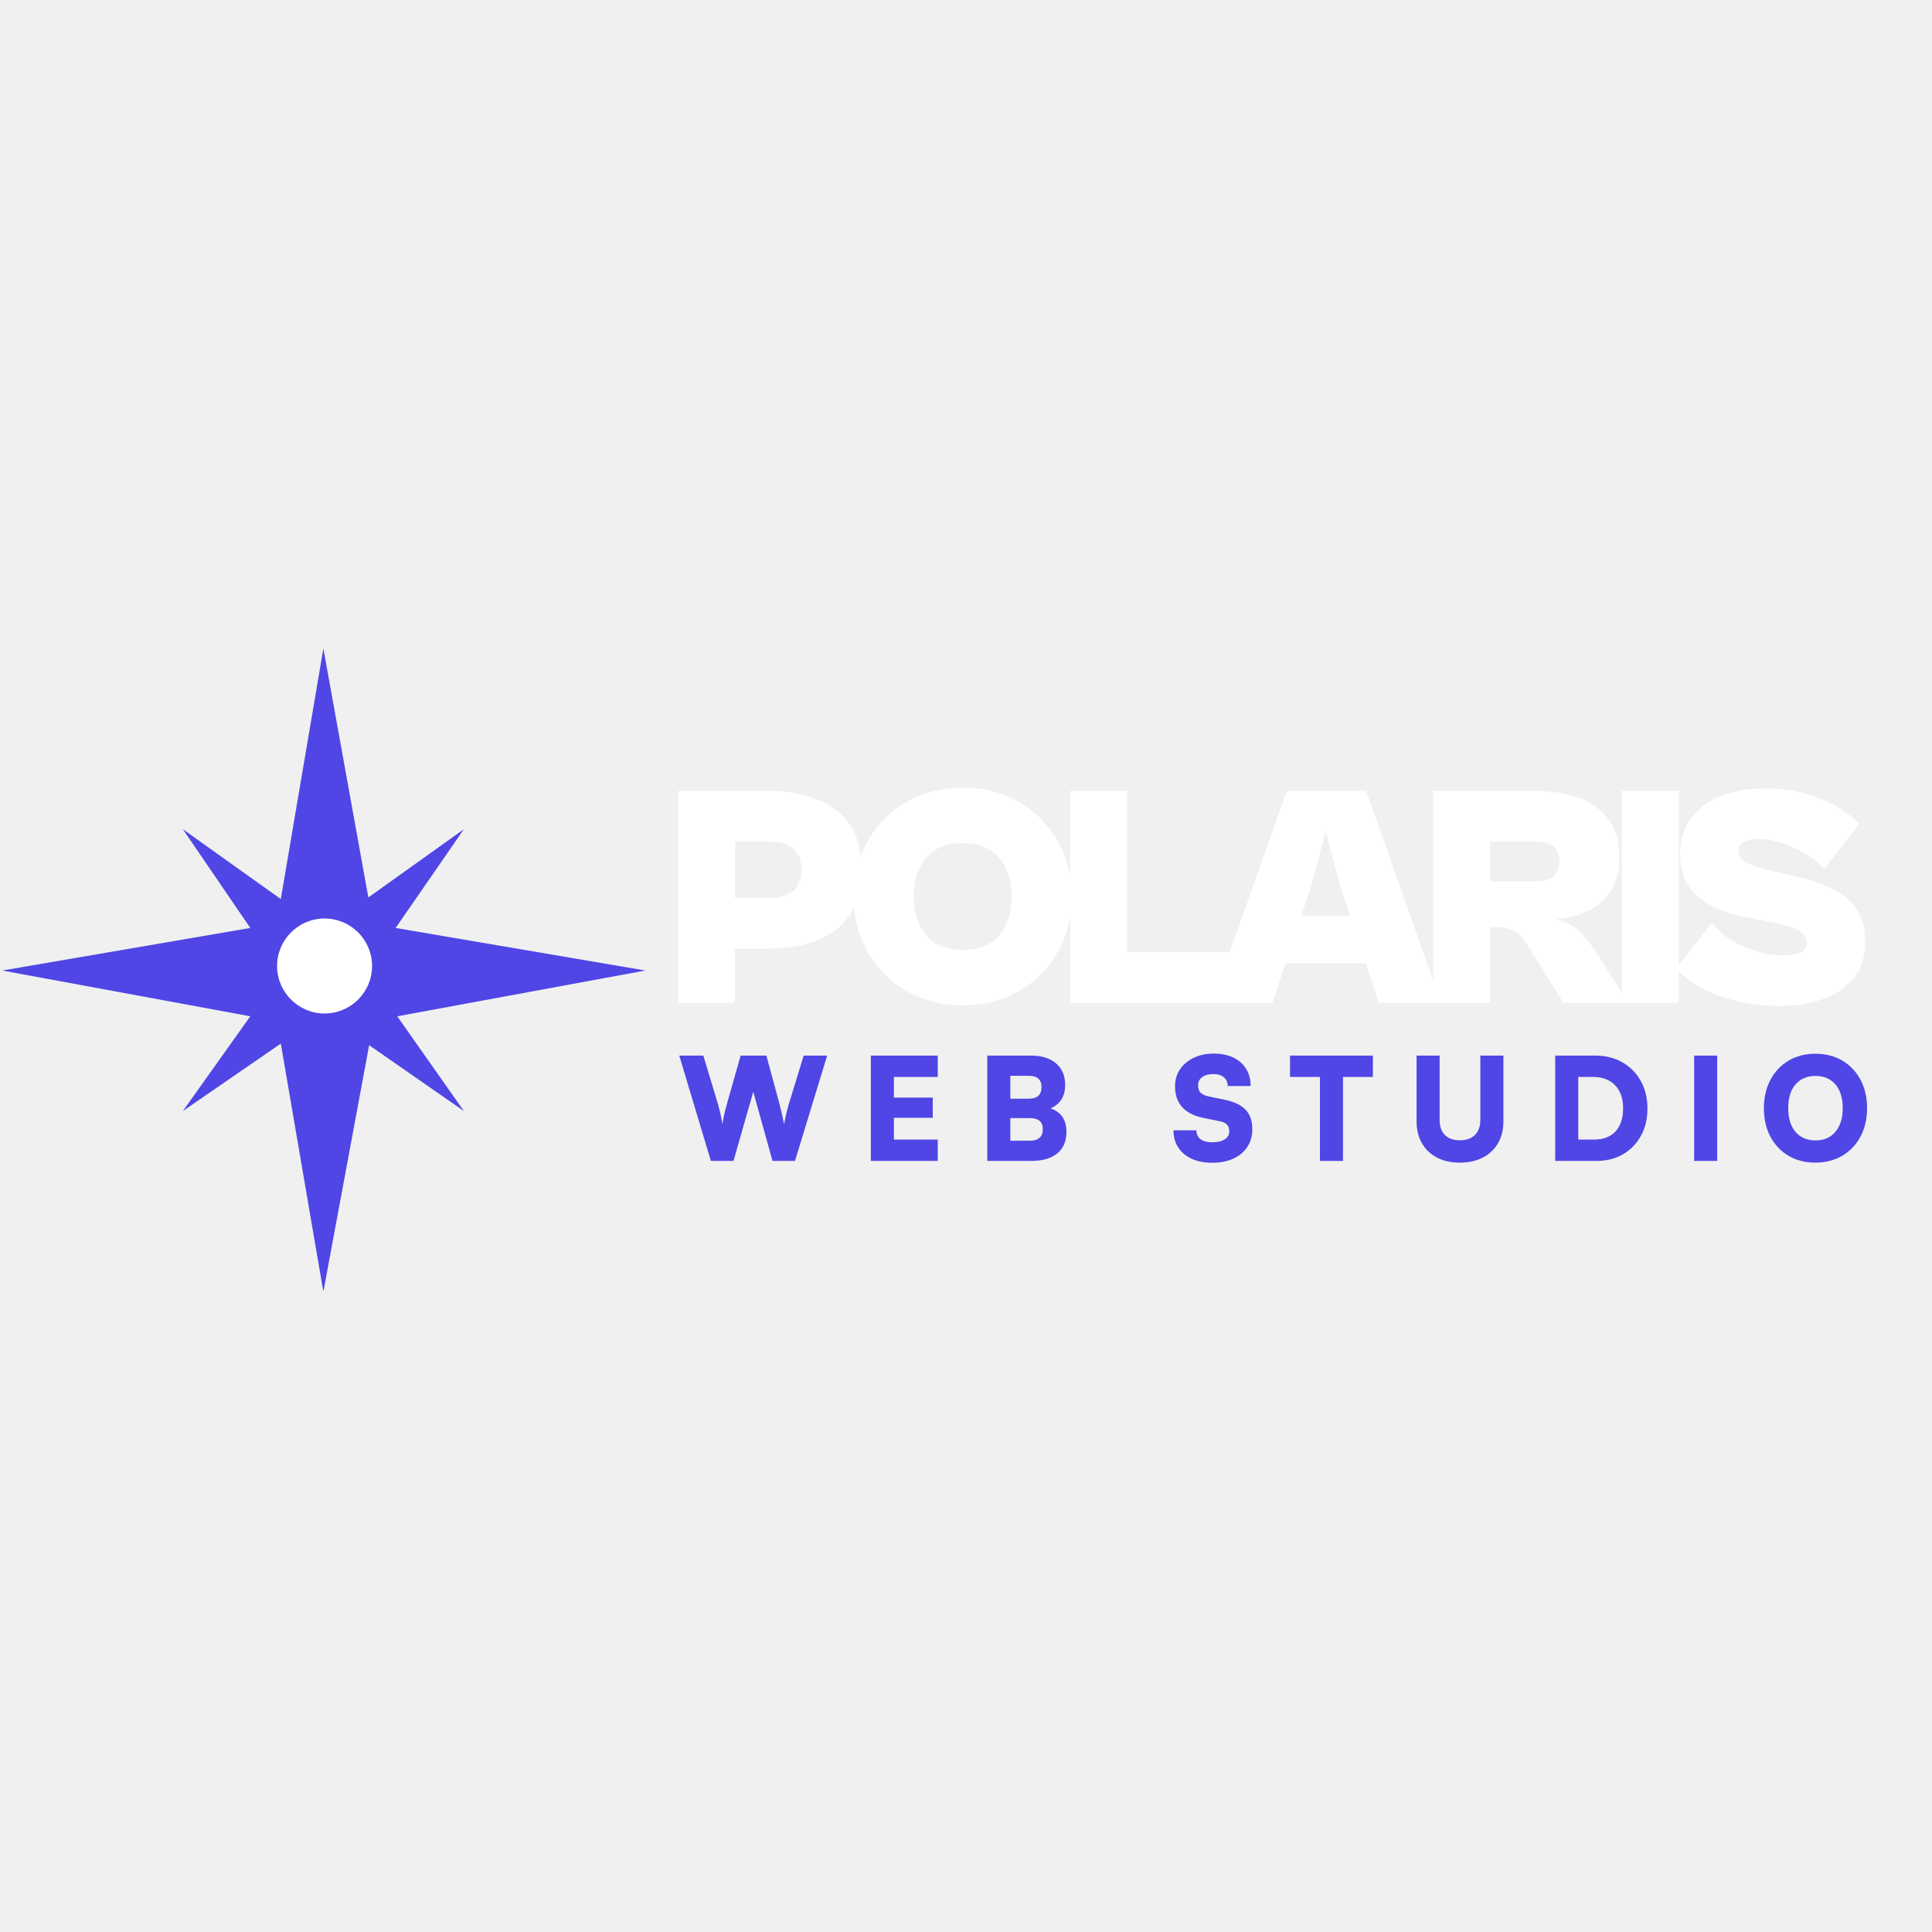
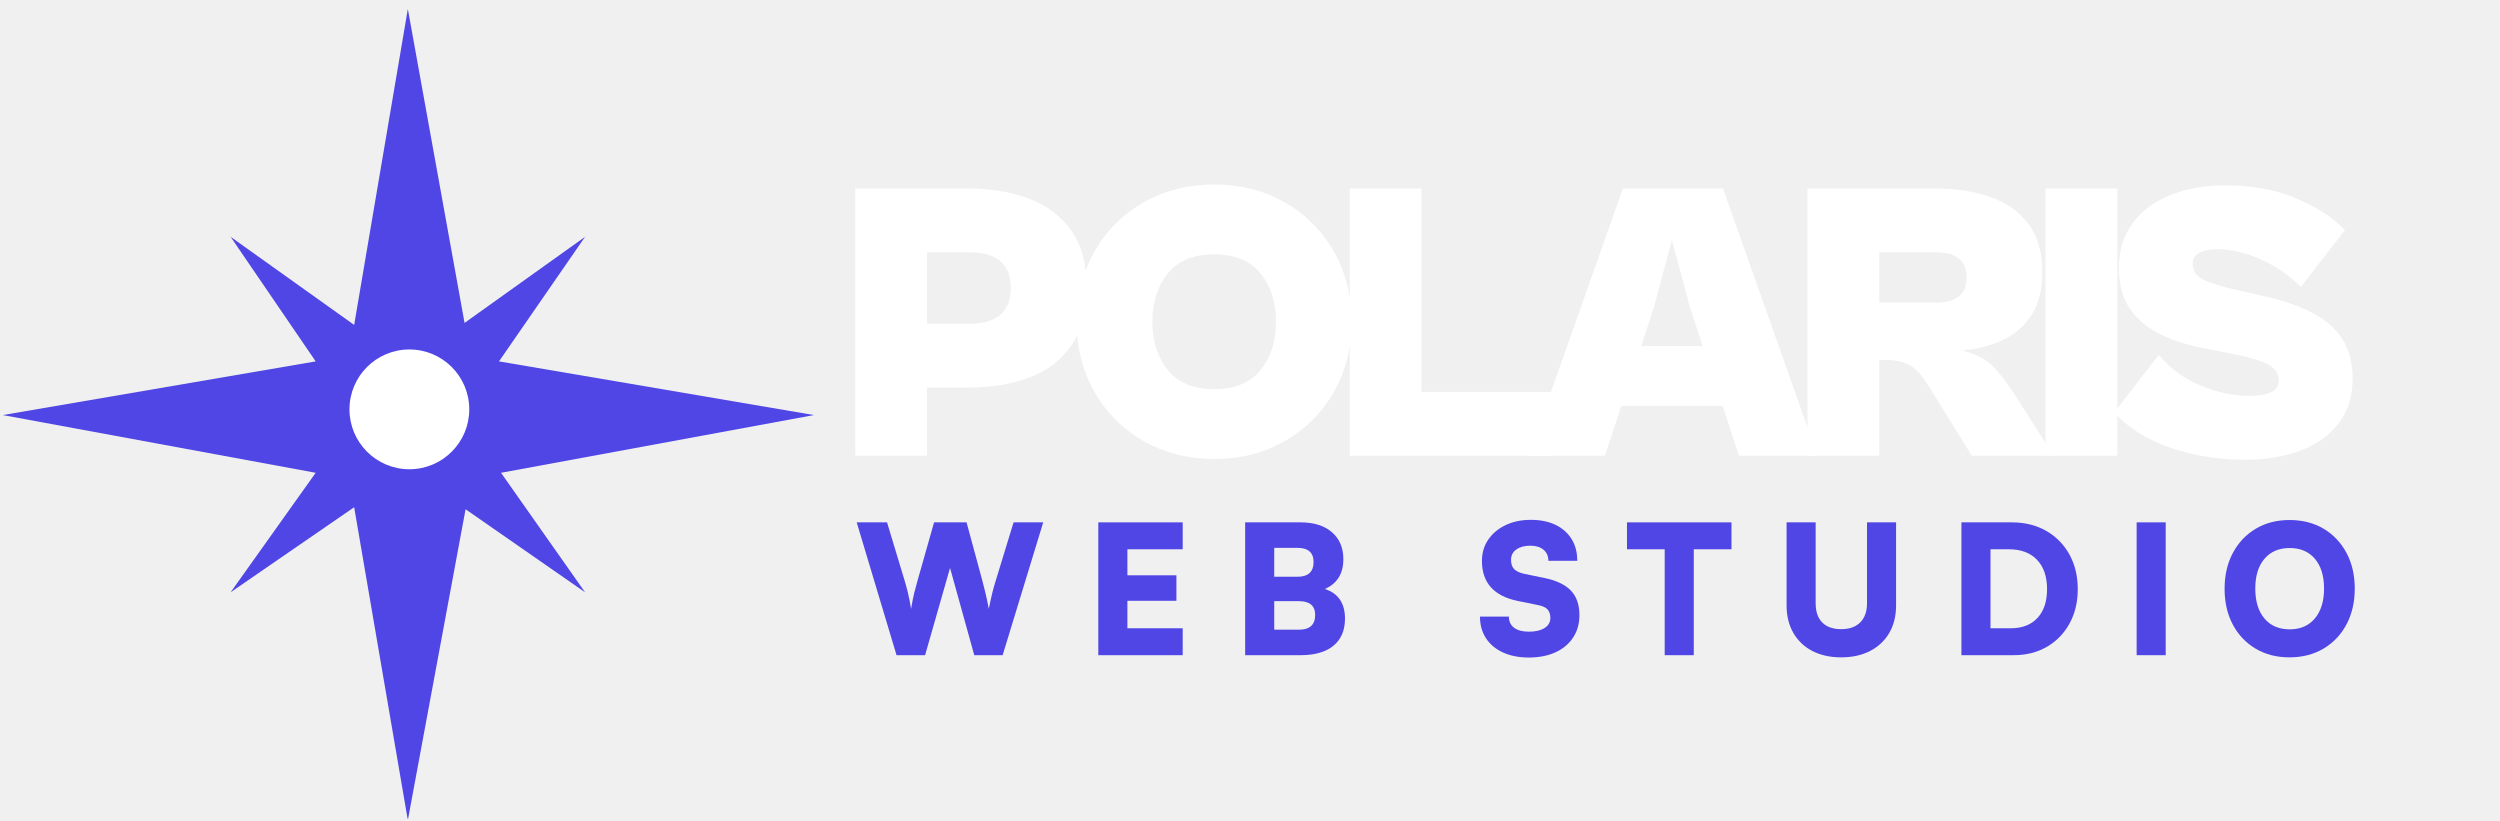
- <svg xmlns="http://www.w3.org/2000/svg" width="2000" zoomAndPan="magnify" viewBox="0 0 1500 1500" height="2000" preserveAspectRatio="xMidYMid meet" version="1.0">
+ <svg xmlns="http://www.w3.org/2000/svg" width="2051" zoomAndPan="magnify" viewBox="0 0 1538.25 504.75" height="673" preserveAspectRatio="xMidYMid meet" version="1.0">
  <defs>
    <g />
-     <clipPath id="f3f8b12cc2">
-       <path d="M 1 503 L 502 503 L 502 1001.996 L 1 1001.996 Z M 1 503 " clip-rule="nonzero" />
+     <clipPath id="1282100318">
+       <path d="M 1 5 L 501 5 L 501 503.75 L 1 503.75 Z M 1 5 " clip-rule="nonzero" />
    </clipPath>
-     <clipPath id="38f4061025">
-       <path d="M 215.129 713.129 L 288.875 713.129 L 288.875 786.871 L 215.129 786.871 Z M 215.129 713.129 " clip-rule="nonzero" />
+     <clipPath id="0fece799ef">
+       <path d="M 215.027 215.023 L 288.738 215.023 L 288.738 288.73 L 215.027 288.73 Z M 215.027 215.023 " clip-rule="nonzero" />
    </clipPath>
-     <clipPath id="8643c04fe9">
-       <path d="M 252.004 713.129 C 231.637 713.129 215.129 729.637 215.129 750 C 215.129 770.363 231.637 786.871 252.004 786.871 C 272.367 786.871 288.875 770.363 288.875 750 C 288.875 729.637 272.367 713.129 252.004 713.129 Z M 252.004 713.129 " clip-rule="nonzero" />
+     <clipPath id="2b1f19f90f">
+       <path d="M 251.883 215.023 C 231.527 215.023 215.027 231.523 215.027 251.879 C 215.027 272.23 231.527 288.73 251.883 288.73 C 272.238 288.73 288.738 272.23 288.738 251.879 C 288.738 231.523 272.238 215.023 251.883 215.023 Z M 251.883 215.023 " clip-rule="nonzero" />
    </clipPath>
-     <clipPath id="77bb1dbae2">
-       <path d="M 0.129 0.129 L 73.875 0.129 L 73.875 73.871 L 0.129 73.871 Z M 0.129 0.129 " clip-rule="nonzero" />
+     <clipPath id="ed4a84852f">
+       <path d="M 0.027 0.023 L 73.738 0.023 L 73.738 73.73 L 0.027 73.73 Z M 0.027 0.023 " clip-rule="nonzero" />
    </clipPath>
-     <clipPath id="1c764addbc">
-       <path d="M 37.004 0.129 C 16.637 0.129 0.129 16.637 0.129 37 C 0.129 57.363 16.637 73.871 37.004 73.871 C 57.367 73.871 73.875 57.363 73.875 37 C 73.875 16.637 57.367 0.129 37.004 0.129 Z M 37.004 0.129 " clip-rule="nonzero" />
+     <clipPath id="cbc9ae080f">
+       <path d="M 36.883 0.023 C 16.527 0.023 0.027 16.523 0.027 36.879 C 0.027 57.23 16.527 73.73 36.883 73.73 C 57.238 73.73 73.738 57.23 73.738 36.879 C 73.738 16.523 57.238 0.023 36.883 0.023 Z M 36.883 0.023 " clip-rule="nonzero" />
    </clipPath>
-     <clipPath id="163a82ca6d">
+     <clipPath id="51b2e7b073">
      <rect x="0" width="74" y="0" height="74" />
    </clipPath>
-     <clipPath id="94cc405114">
-       <rect x="0" width="941" y="0" height="278" />
+     <clipPath id="0ef1181755">
+       <rect x="0" width="940" y="0" height="278" />
    </clipPath>
-     <clipPath id="3abdbe243a">
-       <rect x="0" width="969" y="0" height="140" />
+     <clipPath id="81a820f8cf">
+       <rect x="0" width="968" y="0" height="139" />
    </clipPath>
  </defs>
-   <g clip-path="url(#f3f8b12cc2)">
-     <path fill="#4f46e5" d="M 308.422 789.051 L 501.066 753.512 L 307.176 720.469 L 360.168 643.785 L 285.977 696.777 L 251.062 503.508 L 218.02 698.027 L 141.961 643.785 L 194.328 720.469 L 1.684 753.512 L 194.328 789.051 L 141.961 862.617 L 218.02 810.246 L 251.062 1002.895 L 286.602 811.492 L 360.168 862.617 Z M 308.422 789.051 " fill-opacity="1" fill-rule="nonzero" />
+   <g clip-path="url(#1282100318)">
+     <path fill="#4f46e5" d="M 308.273 290.906 L 500.824 255.387 L 307.027 222.363 L 359.996 145.715 L 285.84 198.684 L 250.945 5.508 L 217.918 199.93 L 141.895 145.715 L 194.238 222.363 L 1.688 255.387 L 194.238 290.906 L 141.895 364.438 L 217.918 312.094 L 250.945 504.645 L 286.465 313.34 L 359.996 364.438 Z M 308.273 290.906 " fill-opacity="1" fill-rule="nonzero" />
  </g>
-   <g clip-path="url(#38f4061025)">
-     <g clip-path="url(#8643c04fe9)">
-       <g transform="matrix(1, 0, 0, 1, 215, 713)">
-         <g clip-path="url(#163a82ca6d)">
-           <g clip-path="url(#77bb1dbae2)">
-             <g clip-path="url(#1c764addbc)">
-               <path fill="#ffffff" d="M 0.129 0.129 L 73.875 0.129 L 73.875 73.871 L 0.129 73.871 Z M 0.129 0.129 " fill-opacity="1" fill-rule="nonzero" />
+   <g clip-path="url(#0fece799ef)">
+     <g clip-path="url(#2b1f19f90f)">
+       <g transform="matrix(1, 0, 0, 1, 215, 215)">
+         <g clip-path="url(#51b2e7b073)">
+           <g clip-path="url(#ed4a84852f)">
+             <g clip-path="url(#cbc9ae080f)">
+               <path fill="#ffffff" d="M 0.027 0.023 L 73.738 0.023 L 73.738 73.73 L 0.027 73.73 Z M 0.027 0.023 " fill-opacity="1" fill-rule="nonzero" />
            </g>
          </g>
        </g>
      </g>
    </g>
  </g>
-   <g transform="matrix(1, 0, 0, 1, 516, 575)">
-     <g clip-path="url(#94cc405114)">
+   <g transform="matrix(1, 0, 0, 1, 516, 77)">
+     <g clip-path="url(#0ef1181755)">
      <g fill="#ffffff" fill-opacity="1">
-         <g transform="translate(0.69204, 203.5485)">
+         <g transform="translate(0.442191, 203.4115)">
          <g>
-             <path d="M 54.016 0 L 9.828 0 L 9.828 -164.5 L 79.297 -164.5 C 93.211 -164.5 105.648 -162.453 116.609 -158.359 C 127.578 -154.266 136.254 -147.754 142.641 -138.828 C 149.023 -129.91 152.219 -118.086 152.219 -103.359 C 152.219 -88.629 149.066 -76.766 142.766 -67.766 C 136.461 -58.766 127.828 -52.219 116.859 -48.125 C 105.898 -44.031 93.379 -41.984 79.297 -41.984 L 54.016 -41.984 Z M 79.797 -125.219 L 54.016 -125.219 L 54.016 -81.266 L 79.797 -81.266 C 96.984 -81.266 105.578 -88.629 105.578 -103.359 C 105.578 -117.93 96.984 -125.219 79.797 -125.219 Z M 79.797 -125.219 " />
+             <path d="M 53.984 0 L 9.812 0 L 9.812 -164.406 L 79.266 -164.406 C 93.172 -164.406 105.602 -162.359 116.562 -158.266 C 127.52 -154.18 136.188 -147.68 142.562 -138.766 C 148.945 -129.848 152.141 -118.031 152.141 -103.312 C 152.141 -88.582 148.988 -76.719 142.688 -67.719 C 136.395 -58.727 127.766 -52.188 116.797 -48.094 C 105.836 -44.008 93.328 -41.969 79.266 -41.969 L 53.984 -41.969 Z M 79.75 -125.156 L 53.984 -125.156 L 53.984 -81.219 L 79.75 -81.219 C 96.926 -81.219 105.516 -88.582 105.516 -103.312 C 105.516 -117.875 96.926 -125.156 79.75 -125.156 Z M 79.75 -125.156 " />
          </g>
        </g>
      </g>
      <g fill="#ffffff" fill-opacity="1">
-         <g transform="translate(140.6092, 203.5485)">
+         <g transform="translate(140.2901, 203.4115)">
          <g>
-             <path d="M 90.844 1.969 C 78.406 1.969 66.988 -0.195 56.594 -4.531 C 46.195 -8.875 37.234 -14.891 29.703 -22.578 C 22.172 -30.273 16.359 -39.238 12.266 -49.469 C 8.18 -59.695 6.141 -70.707 6.141 -82.5 C 6.141 -94.281 8.18 -105.285 12.266 -115.516 C 16.359 -125.742 22.172 -134.703 29.703 -142.391 C 37.234 -150.086 46.195 -156.102 56.594 -160.438 C 66.988 -164.781 78.406 -166.953 90.844 -166.953 C 103.445 -166.953 114.906 -164.781 125.219 -160.438 C 135.531 -156.102 144.445 -150.086 151.969 -142.391 C 159.5 -134.703 165.312 -125.742 169.406 -115.516 C 173.5 -105.285 175.547 -94.281 175.547 -82.5 C 175.547 -70.707 173.5 -59.695 169.406 -49.469 C 165.312 -39.238 159.5 -30.273 151.969 -22.578 C 144.445 -14.891 135.531 -8.875 125.219 -4.531 C 114.906 -0.195 103.445 1.969 90.844 1.969 Z M 90.844 -41 C 103.602 -41 113.133 -44.926 119.438 -52.781 C 125.738 -60.645 128.891 -70.551 128.891 -82.5 C 128.891 -94.445 125.738 -104.348 119.438 -112.203 C 113.133 -120.055 103.602 -123.984 90.844 -123.984 C 78.07 -123.984 68.535 -120.055 62.234 -112.203 C 55.93 -104.348 52.781 -94.445 52.781 -82.5 C 52.781 -70.551 55.93 -60.645 62.234 -52.781 C 68.535 -44.926 78.07 -41 90.844 -41 Z M 90.844 -41 " />
+             <path d="M 90.797 1.969 C 78.359 1.969 66.945 -0.195 56.562 -4.531 C 46.176 -8.875 37.219 -14.891 29.688 -22.578 C 22.164 -30.266 16.359 -39.219 12.266 -49.438 C 8.18 -59.664 6.141 -70.672 6.141 -82.453 C 6.141 -94.234 8.18 -105.234 12.266 -115.453 C 16.359 -125.68 22.164 -134.641 29.688 -142.328 C 37.219 -150.016 46.176 -156.023 56.562 -160.359 C 66.945 -164.691 78.359 -166.859 90.797 -166.859 C 103.391 -166.859 114.836 -164.691 125.141 -160.359 C 135.453 -156.023 144.367 -150.016 151.891 -142.328 C 159.422 -134.641 165.227 -125.68 169.312 -115.453 C 173.406 -105.234 175.453 -94.234 175.453 -82.453 C 175.453 -70.672 173.406 -59.664 169.312 -49.438 C 165.227 -39.219 159.422 -30.266 151.891 -22.578 C 144.367 -14.891 135.453 -8.875 125.141 -4.531 C 114.836 -0.195 103.391 1.969 90.797 1.969 Z M 90.797 -40.984 C 103.555 -40.984 113.082 -44.906 119.375 -52.75 C 125.676 -60.602 128.828 -70.504 128.828 -82.453 C 128.828 -94.391 125.676 -104.285 119.375 -112.141 C 113.082 -119.992 103.555 -123.922 90.797 -123.922 C 78.035 -123.922 68.504 -119.992 62.203 -112.141 C 55.91 -104.285 52.766 -94.391 52.766 -82.453 C 52.766 -70.504 55.91 -60.602 62.203 -52.75 C 68.504 -44.906 78.035 -40.984 90.797 -40.984 Z M 90.797 -40.984 " />
          </g>
        </g>
      </g>
      <g fill="#ffffff" fill-opacity="1">
-         <g transform="translate(305.0744, 203.5485)">
+         <g transform="translate(304.6739, 203.4115)">
          <g>
-             <path d="M 133.312 0 L 9.828 0 L 9.828 -164.5 L 54.016 -164.5 L 54.016 -39.281 L 133.312 -39.281 Z M 133.312 0 " />
+             <path d="M 133.25 0 L 9.812 0 L 9.812 -164.406 L 53.984 -164.406 L 53.984 -39.266 L 133.25 -39.266 Z M 133.25 0 " />
          </g>
        </g>
      </g>
      <g fill="#ffffff" fill-opacity="1">
-         <g transform="translate(423.6347, 203.5485)">
+         <g transform="translate(423.1755, 203.4115)">
          <g>
-             <path d="M 48.359 0 L 1.234 0 L 59.422 -164.5 L 121.047 -164.5 L 179.219 0 L 130.859 0 L 120.797 -30.688 L 58.438 -30.688 Z M 78.562 -91.578 L 70.703 -67.516 L 108.516 -67.516 L 100.656 -91.578 L 89.609 -132.828 Z M 78.562 -91.578 " />
+             <path d="M 48.344 0 L 1.234 0 L 59.391 -164.406 L 120.984 -164.406 L 179.141 0 L 130.797 0 L 120.734 -30.672 L 58.406 -30.672 Z M 78.531 -91.531 L 70.672 -67.484 L 108.469 -67.484 L 100.609 -91.531 L 89.562 -132.75 Z M 78.531 -91.531 " />
          </g>
        </g>
      </g>
      <g fill="#ffffff" fill-opacity="1">
-         <g transform="translate(586.8725, 203.5485)">
+         <g transform="translate(586.3325, 203.4115)">
          <g>
-             <path d="M 54.016 0 L 9.828 0 L 9.828 -164.5 L 88.625 -164.5 C 101.395 -164.5 112.727 -162.738 122.625 -159.219 C 132.531 -155.695 140.305 -150.129 145.953 -142.516 C 151.598 -134.91 154.422 -125.051 154.422 -112.938 C 154.422 -102.457 152.254 -93.781 147.922 -86.906 C 143.586 -80.031 137.695 -74.832 130.25 -71.312 C 122.801 -67.801 114.41 -65.633 105.078 -64.812 C 113.586 -62.688 120.133 -59.164 124.719 -54.25 C 129.301 -49.344 133.641 -43.617 137.734 -37.078 L 161.297 0 L 110.969 0 L 83.719 -43.953 C 80.445 -49.348 76.926 -53.191 73.156 -55.484 C 69.395 -57.773 64.16 -58.922 57.453 -58.922 L 54.016 -58.922 Z M 89.125 -125.219 L 54.016 -125.219 L 54.016 -94.281 L 89.125 -94.281 C 101.562 -94.281 107.781 -99.438 107.781 -109.75 C 107.781 -120.062 101.562 -125.219 89.125 -125.219 Z M 89.125 -125.219 " />
+             <path d="M 53.984 0 L 9.812 0 L 9.812 -164.406 L 88.594 -164.406 C 101.344 -164.406 112.664 -162.645 122.562 -159.125 C 132.469 -155.613 140.238 -150.051 145.875 -142.438 C 151.52 -134.832 154.344 -124.977 154.344 -112.875 C 154.344 -102.406 152.176 -93.734 147.844 -86.859 C 143.508 -79.992 137.617 -74.801 130.172 -71.281 C 122.734 -67.77 114.352 -65.602 105.031 -64.781 C 113.531 -62.656 120.07 -59.141 124.656 -54.234 C 129.238 -49.328 133.578 -43.598 137.672 -37.047 L 161.219 0 L 110.922 0 L 83.672 -43.922 C 80.398 -49.316 76.883 -53.16 73.125 -55.453 C 69.363 -57.742 64.129 -58.891 57.422 -58.891 L 53.984 -58.891 Z M 89.078 -125.156 L 53.984 -125.156 L 53.984 -94.234 L 89.078 -94.234 C 101.504 -94.234 107.719 -99.383 107.719 -109.688 C 107.719 -120 101.504 -125.156 89.078 -125.156 Z M 89.078 -125.156 " />
          </g>
        </g>
      </g>
      <g fill="#ffffff" fill-opacity="1">
-         <g transform="translate(733.4176, 203.5485)">
+         <g transform="translate(732.805, 203.4115)">
          <g>
-             <path d="M 54.016 0 L 9.828 0 L 9.828 -164.5 L 54.016 -164.5 Z M 54.016 0 " />
+             <path d="M 53.984 0 L 9.812 0 L 9.812 -164.406 L 53.984 -164.406 Z M 53.984 0 " />
          </g>
        </g>
      </g>
      <g fill="#ffffff" fill-opacity="1">
-         <g transform="translate(780.0521, 203.5485)">
+         <g transform="translate(779.4165, 203.4115)">
          <g>
-             <path d="M 85.938 2.453 C 70.051 2.453 54.988 0.082 40.75 -4.656 C 26.508 -9.406 14.727 -16.691 5.406 -26.516 L 32.906 -62.109 C 39.77 -53.766 48.359 -47.461 58.672 -43.203 C 68.984 -38.953 78.891 -36.828 88.391 -36.828 C 94.117 -36.828 98.617 -37.562 101.891 -39.031 C 105.16 -40.508 106.797 -42.969 106.797 -46.406 C 106.797 -50.656 104.504 -53.969 99.922 -56.344 C 95.336 -58.719 87.562 -60.969 76.594 -63.094 L 60.156 -66.297 C 50.82 -68.086 42.227 -70.82 34.375 -74.5 C 26.52 -78.188 20.219 -83.344 15.469 -89.969 C 10.719 -96.602 8.344 -105.078 8.344 -115.391 C 8.344 -126.523 11.25 -135.895 17.062 -143.5 C 22.875 -151.113 30.727 -156.844 40.625 -160.688 C 50.531 -164.531 61.539 -166.453 73.656 -166.453 C 89.695 -166.453 103.977 -163.914 116.5 -158.844 C 129.02 -153.77 139.375 -147.145 147.562 -138.969 L 120.297 -103.859 C 113.754 -110.734 105.691 -116.336 96.109 -120.672 C 86.535 -125.004 77.332 -127.172 68.5 -127.172 C 64.238 -127.172 60.719 -126.43 57.938 -124.953 C 55.156 -123.484 53.766 -121.281 53.766 -118.344 C 53.766 -113.758 56.055 -110.398 60.641 -108.266 C 65.223 -106.141 71.523 -104.176 79.547 -102.375 L 98.938 -97.953 C 116.945 -93.867 130.328 -87.859 139.078 -79.922 C 147.836 -71.984 152.219 -61.219 152.219 -47.625 C 152.219 -36.5 149.312 -27.211 143.5 -19.766 C 137.688 -12.316 129.785 -6.75 119.797 -3.062 C 109.816 0.613 98.531 2.453 85.938 2.453 Z M 85.938 2.453 " />
+             <path d="M 85.891 2.453 C 70.016 2.453 54.961 0.082 40.734 -4.656 C 26.504 -9.406 14.727 -16.688 5.406 -26.5 L 32.875 -62.078 C 39.75 -53.734 48.336 -47.438 58.641 -43.188 C 68.953 -38.938 78.852 -36.812 88.344 -36.812 C 94.062 -36.812 98.555 -37.547 101.828 -39.016 C 105.109 -40.484 106.75 -42.938 106.75 -46.375 C 106.75 -50.633 104.457 -53.945 99.875 -56.312 C 95.289 -58.688 87.52 -60.938 76.562 -63.062 L 60.125 -66.25 C 50.801 -68.051 42.211 -70.789 34.359 -74.469 C 26.504 -78.156 20.203 -83.312 15.453 -89.938 C 10.711 -96.562 8.344 -105.023 8.344 -115.328 C 8.344 -126.453 11.242 -135.816 17.047 -143.422 C 22.859 -151.035 30.711 -156.766 40.609 -160.609 C 50.504 -164.453 61.508 -166.375 73.625 -166.375 C 89.656 -166.375 103.926 -163.836 116.438 -158.766 C 128.945 -153.691 139.297 -147.066 147.484 -138.891 L 120.234 -103.797 C 113.691 -110.672 105.633 -116.273 96.062 -120.609 C 86.5 -124.941 77.301 -127.109 68.469 -127.109 C 64.207 -127.109 60.688 -126.375 57.906 -124.906 C 55.125 -123.438 53.734 -121.227 53.734 -118.281 C 53.734 -113.695 56.023 -110.344 60.609 -108.219 C 65.191 -106.094 71.488 -104.129 79.5 -102.328 L 98.891 -97.906 C 116.891 -93.82 130.266 -87.812 139.016 -79.875 C 147.766 -71.938 152.141 -61.18 152.141 -47.609 C 152.141 -36.484 149.234 -27.195 143.422 -19.75 C 137.617 -12.312 129.727 -6.75 119.75 -3.062 C 109.77 0.613 98.484 2.453 85.891 2.453 Z M 85.891 2.453 " />
          </g>
        </g>
      </g>
    </g>
  </g>
-   <g transform="matrix(1, 0, 0, 1, 518, 790)">
-     <g clip-path="url(#3abdbe243a)">
+   <g transform="matrix(1, 0, 0, 1, 518, 292)">
+     <g clip-path="url(#81a820f8cf)">
      <g fill="#4f46e5" fill-opacity="1">
-         <g transform="translate(7.722504, 111.3371)">
+         <g transform="translate(7.468185, 111.1393)">
          <g>
-             <path d="M 26.188 0 L 1.656 -81.781 L 20.328 -81.781 L 31.062 -46.312 C 31.789 -43.875 32.488 -41.312 33.156 -38.625 C 33.82 -35.938 34.484 -32.566 35.141 -28.516 C 35.805 -32.566 36.469 -35.914 37.125 -38.562 C 37.789 -41.219 38.492 -43.801 39.234 -46.312 L 49.297 -81.781 L 69.297 -81.781 L 78.906 -46.312 C 79.57 -43.801 80.234 -41.18 80.891 -38.453 C 81.555 -35.734 82.258 -32.422 83 -28.516 C 83.812 -32.641 84.547 -36.008 85.203 -38.625 C 85.867 -41.238 86.57 -43.723 87.312 -46.078 L 98.25 -81.781 L 116.484 -81.781 L 91.5 0 L 74.047 0 L 59.125 -53.703 L 43.766 0 Z M 26.188 0 " />
+             <path d="M 26.172 0 L 1.656 -81.734 L 20.328 -81.734 L 31.031 -46.281 C 31.77 -43.852 32.469 -41.297 33.125 -38.609 C 33.789 -35.922 34.457 -32.551 35.125 -28.5 C 35.789 -32.551 36.453 -35.898 37.109 -38.547 C 37.773 -41.203 38.473 -43.781 39.203 -46.281 L 49.266 -81.734 L 69.25 -81.734 L 78.859 -46.281 C 79.523 -43.781 80.188 -41.164 80.844 -38.438 C 81.508 -35.707 82.211 -32.395 82.953 -28.5 C 83.766 -32.625 84.5 -35.992 85.156 -38.609 C 85.82 -41.223 86.523 -43.707 87.266 -46.062 L 98.188 -81.734 L 116.422 -81.734 L 91.453 0 L 74 0 L 59.094 -53.688 L 43.734 0 Z M 26.172 0 " />
          </g>
        </g>
      </g>
      <g fill="#4f46e5" fill-opacity="1">
-         <g transform="translate(149.6177, 111.3371)">
+         <g transform="translate(149.2932, 111.1393)">
          <g>
-             <path d="M 60.453 0 L 8.516 0 L 8.516 -81.781 L 60.453 -81.781 L 60.453 -65.203 L 26.406 -65.203 L 26.406 -49.172 L 56.578 -49.172 L 56.578 -33.484 L 26.406 -33.484 L 26.406 -16.578 L 60.453 -16.578 Z M 60.453 0 " />
+             <path d="M 60.422 0 L 8.5 0 L 8.5 -81.734 L 60.422 -81.734 L 60.422 -65.172 L 26.391 -65.172 L 26.391 -49.156 L 56.547 -49.156 L 56.547 -33.469 L 26.391 -33.469 L 26.391 -16.562 L 60.422 -16.562 Z M 60.422 0 " />
          </g>
        </g>
      </g>
      <g fill="#4f46e5" fill-opacity="1">
-         <g transform="translate(240.015, 111.3371)">
+         <g transform="translate(239.6457, 111.1393)">
          <g>
-             <path d="M 8.516 0 L 8.516 -81.781 L 42.547 -81.781 C 50.797 -81.781 57.258 -79.754 61.938 -75.703 C 66.625 -71.648 68.969 -66.125 68.969 -59.125 C 68.969 -50.207 65.172 -44.094 57.578 -40.781 C 65.828 -38.051 69.953 -31.973 69.953 -22.547 C 69.953 -15.328 67.594 -9.766 62.875 -5.859 C 58.164 -1.953 51.391 0 42.547 0 Z M 40.672 -66.094 L 26.406 -66.094 L 26.406 -48.297 L 40.672 -48.297 C 47.297 -48.297 50.609 -51.316 50.609 -57.359 C 50.609 -63.18 47.297 -66.094 40.672 -66.094 Z M 41.547 -33.266 L 26.406 -33.266 L 26.406 -15.688 L 41.547 -15.688 C 48.254 -15.688 51.609 -18.707 51.609 -24.75 C 51.609 -30.426 48.254 -33.266 41.547 -33.266 Z M 41.547 -33.266 " />
+             <path d="M 8.5 0 L 8.5 -81.734 L 42.531 -81.734 C 50.77 -81.734 57.227 -79.707 61.906 -75.656 C 66.582 -71.602 68.922 -66.082 68.922 -59.094 C 68.922 -50.188 65.129 -44.07 57.547 -40.75 C 65.797 -38.031 69.922 -31.957 69.922 -22.531 C 69.922 -15.312 67.562 -9.75 62.844 -5.844 C 58.133 -1.945 51.363 0 42.531 0 Z M 40.641 -66.047 L 26.391 -66.047 L 26.391 -48.266 L 40.641 -48.266 C 47.273 -48.266 50.594 -51.285 50.594 -57.328 C 50.594 -63.141 47.273 -66.047 40.641 -66.047 Z M 41.531 -33.25 L 26.391 -33.25 L 26.391 -15.688 L 41.531 -15.688 C 48.227 -15.688 51.578 -18.703 51.578 -24.734 C 51.578 -30.41 48.227 -33.25 41.531 -33.25 Z M 41.531 -33.25 " />
          </g>
        </g>
      </g>
      <g fill="#4f46e5" fill-opacity="1">
-         <g transform="translate(337.264, 111.3371)">
+         <g transform="translate(336.8465, 111.1393)">
          <g />
        </g>
      </g>
      <g fill="#4f46e5" fill-opacity="1">
-         <g transform="translate(390.3087, 111.3371)">
+         <g transform="translate(389.865, 111.1393)">
          <g>
-             <path d="M 3.984 -58.016 C 3.984 -62.953 5.27 -67.316 7.844 -71.109 C 10.426 -74.91 13.984 -77.895 18.516 -80.062 C 23.047 -82.238 28.219 -83.328 34.031 -83.328 C 39.926 -83.328 45.008 -82.297 49.281 -80.234 C 53.562 -78.172 56.859 -75.258 59.172 -71.5 C 61.492 -67.75 62.656 -63.289 62.656 -58.125 L 44.875 -58.125 C 44.875 -61 43.879 -63.266 41.891 -64.922 C 39.898 -66.586 37.207 -67.422 33.812 -67.422 C 30.207 -67.422 27.316 -66.645 25.141 -65.094 C 22.961 -63.539 21.875 -61.406 21.875 -58.688 C 21.875 -56.176 22.535 -54.258 23.859 -52.938 C 25.191 -51.613 27.297 -50.656 30.172 -50.062 L 42.438 -47.516 C 49.727 -46.047 55.141 -43.488 58.672 -39.844 C 62.211 -36.195 63.984 -31.129 63.984 -24.641 C 63.984 -19.41 62.691 -14.82 60.109 -10.875 C 57.535 -6.938 53.91 -3.898 49.234 -1.766 C 44.555 0.367 39.086 1.438 32.828 1.438 C 26.785 1.438 21.5 0.402 16.969 -1.656 C 12.438 -3.719 8.938 -6.645 6.469 -10.438 C 4 -14.238 2.766 -18.68 2.766 -23.766 L 20.562 -23.766 C 20.562 -20.816 21.629 -18.531 23.766 -16.906 C 25.898 -15.289 28.957 -14.484 32.938 -14.484 C 36.988 -14.484 40.191 -15.238 42.547 -16.75 C 44.898 -18.258 46.078 -20.301 46.078 -22.875 C 46.078 -25.156 45.504 -26.922 44.359 -28.172 C 43.223 -29.43 41.289 -30.316 38.562 -30.828 L 26.078 -33.375 C 11.348 -36.395 3.984 -44.609 3.984 -58.016 Z M 3.984 -58.016 " />
+             <path d="M 3.969 -57.984 C 3.969 -62.922 5.254 -67.285 7.828 -71.078 C 10.41 -74.867 13.969 -77.848 18.5 -80.016 C 23.031 -82.191 28.203 -83.281 34.016 -83.281 C 39.91 -83.281 44.992 -82.25 49.266 -80.188 C 53.535 -78.125 56.828 -75.211 59.141 -71.453 C 61.461 -67.703 62.625 -63.25 62.625 -58.094 L 44.844 -58.094 C 44.844 -60.969 43.848 -63.234 41.859 -64.891 C 39.867 -66.547 37.18 -67.375 33.797 -67.375 C 30.191 -67.375 27.301 -66.598 25.125 -65.047 C 22.957 -63.504 21.875 -61.375 21.875 -58.656 C 21.875 -56.145 22.535 -54.227 23.859 -52.906 C 25.18 -51.582 27.281 -50.625 30.156 -50.031 L 42.406 -47.5 C 49.695 -46.02 55.109 -43.457 58.641 -39.812 C 62.18 -36.164 63.953 -31.102 63.953 -24.625 C 63.953 -19.395 62.66 -14.812 60.078 -10.875 C 57.504 -6.938 53.879 -3.898 49.203 -1.766 C 44.523 0.367 39.055 1.438 32.797 1.438 C 26.766 1.438 21.484 0.406 16.953 -1.656 C 12.422 -3.719 8.922 -6.645 6.453 -10.438 C 3.992 -14.227 2.766 -18.664 2.766 -23.75 L 20.547 -23.75 C 20.547 -20.801 21.613 -18.516 23.75 -16.891 C 25.883 -15.273 28.941 -14.469 32.922 -14.469 C 36.961 -14.469 40.16 -15.223 42.516 -16.734 C 44.879 -18.242 46.062 -20.285 46.062 -22.859 C 46.062 -25.141 45.488 -26.906 44.344 -28.156 C 43.207 -29.414 41.273 -30.301 38.547 -30.812 L 26.062 -33.359 C 11.332 -36.379 3.969 -44.586 3.969 -57.984 Z M 3.969 -57.984 " />
          </g>
        </g>
      </g>
      <g fill="#4f46e5" fill-opacity="1">
-         <g transform="translate(481.369, 111.3371)">
+         <g transform="translate(480.8802, 111.1393)">
          <g>
-             <path d="M 2.203 -65.203 L 2.203 -81.781 L 66.531 -81.781 L 66.531 -65.203 L 43.328 -65.203 L 43.328 0 L 25.422 0 L 25.422 -65.203 Z M 2.203 -65.203 " />
+             <path d="M 2.203 -65.172 L 2.203 -81.734 L 66.5 -81.734 L 66.5 -65.172 L 43.297 -65.172 L 43.297 0 L 25.406 0 L 25.406 -65.172 Z M 2.203 -65.172 " />
          </g>
        </g>
      </g>
      <g fill="#4f46e5" fill-opacity="1">
-         <g transform="translate(573.866, 111.3371)">
+         <g transform="translate(573.3314, 111.1393)">
          <g>
-             <path d="M 7.953 -30.719 L 7.953 -81.781 L 25.859 -81.781 L 25.859 -31.938 C 25.859 -26.781 27.219 -22.836 29.938 -20.109 C 32.664 -17.391 36.535 -16.031 41.547 -16.031 C 46.629 -16.031 50.551 -17.426 53.312 -20.219 C 56.082 -23.02 57.469 -26.926 57.469 -31.938 L 57.469 -81.781 L 75.375 -81.781 L 75.375 -30.719 C 75.375 -24.238 73.988 -18.602 71.219 -13.812 C 68.457 -9.02 64.535 -5.297 59.453 -2.641 C 54.367 0.004 48.398 1.328 41.547 1.328 C 34.773 1.328 28.863 0.02 23.812 -2.594 C 18.77 -5.207 14.863 -8.926 12.094 -13.75 C 9.332 -18.582 7.953 -24.238 7.953 -30.719 Z M 7.953 -30.719 " />
+             <path d="M 7.953 -30.703 L 7.953 -81.734 L 25.844 -81.734 L 25.844 -31.922 C 25.844 -26.766 27.203 -22.82 29.922 -20.094 C 32.648 -17.375 36.52 -16.016 41.531 -16.016 C 46.613 -16.016 50.535 -17.41 53.297 -20.203 C 56.055 -23.004 57.438 -26.91 57.438 -31.922 L 57.438 -81.734 L 75.328 -81.734 L 75.328 -30.703 C 75.328 -24.223 73.945 -18.586 71.188 -13.797 C 68.426 -9.016 64.504 -5.297 59.422 -2.641 C 54.336 0.004 48.375 1.328 41.531 1.328 C 34.758 1.328 28.848 0.02 23.797 -2.594 C 18.754 -5.207 14.852 -8.926 12.094 -13.75 C 9.332 -18.57 7.953 -24.223 7.953 -30.703 Z M 7.953 -30.703 " />
          </g>
        </g>
      </g>
      <g fill="#4f46e5" fill-opacity="1">
-         <g transform="translate(680.9504, 111.3371)">
+         <g transform="translate(680.3628, 111.1393)">
          <g>
-             <path d="M 40.562 0 L 8.516 0 L 8.516 -81.781 L 39.453 -81.781 C 47.484 -81.781 54.535 -80.047 60.609 -76.578 C 66.691 -73.117 71.461 -68.297 74.922 -62.109 C 78.391 -55.922 80.125 -48.773 80.125 -40.672 C 80.125 -32.711 78.445 -25.676 75.094 -19.562 C 71.738 -13.445 67.098 -8.656 61.172 -5.188 C 55.242 -1.727 48.375 0 40.562 0 Z M 37.688 -65.203 L 26.406 -65.203 L 26.406 -16.578 L 38.797 -16.578 C 45.867 -16.578 51.375 -18.691 55.312 -22.922 C 59.25 -27.16 61.219 -33.078 61.219 -40.672 C 61.219 -48.41 59.156 -54.43 55.031 -58.734 C 50.906 -63.047 45.125 -65.203 37.688 -65.203 Z M 37.688 -65.203 " />
+             <path d="M 40.531 0 L 8.5 0 L 8.5 -81.734 L 39.438 -81.734 C 47.457 -81.734 54.504 -80.004 60.578 -76.547 C 66.66 -73.086 71.43 -68.266 74.891 -62.078 C 78.348 -55.891 80.078 -48.742 80.078 -40.641 C 80.078 -32.691 78.398 -25.66 75.047 -19.547 C 71.703 -13.43 67.066 -8.645 61.141 -5.188 C 55.211 -1.727 48.344 0 40.531 0 Z M 37.672 -65.172 L 26.391 -65.172 L 26.391 -16.562 L 38.766 -16.562 C 45.836 -16.562 51.344 -18.676 55.281 -22.906 C 59.219 -27.145 61.188 -33.055 61.188 -40.641 C 61.188 -48.379 59.125 -54.398 55 -58.703 C 50.875 -63.016 45.098 -65.172 37.672 -65.172 Z M 37.672 -65.172 " />
          </g>
        </g>
      </g>
      <g fill="#4f46e5" fill-opacity="1">
-         <g transform="translate(788.8084, 111.3371)">
+         <g transform="translate(788.1674, 111.1393)">
          <g>
-             <path d="M 26.406 -81.781 L 26.406 0 L 8.516 0 L 8.516 -81.781 Z M 26.406 -81.781 " />
+             <path d="M 26.391 -81.734 L 26.391 0 L 8.5 0 L 8.5 -81.734 Z M 26.391 -81.734 " />
          </g>
        </g>
      </g>
      <g fill="#4f46e5" fill-opacity="1">
-         <g transform="translate(847.4891, 111.3371)">
+         <g transform="translate(846.8191, 111.1393)">
          <g>
-             <path d="M 84.109 -41 C 84.109 -32.676 82.41 -25.328 79.016 -18.953 C 75.629 -12.578 70.914 -7.602 64.875 -4.031 C 58.832 -0.457 51.832 1.328 43.875 1.328 C 35.988 1.328 29.039 -0.457 23.031 -4.031 C 17.031 -7.602 12.352 -12.555 9 -18.891 C 5.656 -25.234 3.984 -32.566 3.984 -40.891 C 3.984 -49.211 5.676 -56.562 9.062 -62.938 C 12.445 -69.312 17.141 -74.285 23.141 -77.859 C 29.148 -81.43 36.098 -83.219 43.984 -83.219 C 51.941 -83.219 58.922 -81.43 64.922 -77.859 C 70.93 -74.285 75.629 -69.328 79.016 -62.984 C 82.41 -56.648 84.109 -49.32 84.109 -41 Z M 65.203 -41 C 65.203 -48.812 63.32 -54.926 59.562 -59.344 C 55.812 -63.77 50.656 -65.984 44.094 -65.984 C 37.469 -65.984 32.273 -63.77 28.516 -59.344 C 24.754 -54.926 22.875 -48.812 22.875 -41 C 22.875 -33.188 24.754 -27.051 28.516 -22.594 C 32.273 -18.145 37.469 -15.922 44.094 -15.922 C 50.656 -15.922 55.812 -18.164 59.562 -22.656 C 63.32 -27.145 65.203 -33.258 65.203 -41 Z M 65.203 -41 " />
+             <path d="M 84.062 -40.984 C 84.062 -32.66 82.363 -25.312 78.969 -18.938 C 75.582 -12.57 70.867 -7.602 64.828 -4.031 C 58.797 -0.457 51.801 1.328 43.844 1.328 C 35.969 1.328 29.031 -0.457 23.031 -4.031 C 17.031 -7.602 12.352 -12.555 9 -18.891 C 5.645 -25.223 3.969 -32.551 3.969 -40.875 C 3.969 -49.188 5.66 -56.523 9.047 -62.891 C 12.441 -69.266 17.141 -74.238 23.141 -77.812 C 29.141 -81.383 36.078 -83.172 43.953 -83.172 C 51.91 -83.172 58.891 -81.383 64.891 -77.812 C 70.891 -74.238 75.582 -69.285 78.969 -62.953 C 82.363 -56.617 84.062 -49.297 84.062 -40.984 Z M 65.172 -40.984 C 65.172 -48.785 63.289 -54.895 59.531 -59.312 C 55.781 -63.727 50.629 -65.938 44.078 -65.938 C 37.441 -65.938 32.242 -63.727 28.484 -59.312 C 24.734 -54.895 22.859 -48.785 22.859 -40.984 C 22.859 -33.172 24.734 -27.035 28.484 -22.578 C 32.242 -18.129 37.441 -15.906 44.078 -15.906 C 50.629 -15.906 55.781 -18.148 59.531 -22.641 C 63.289 -27.129 65.172 -33.242 65.172 -40.984 Z M 65.172 -40.984 " />
          </g>
        </g>
      </g>
    </g>
  </g>
</svg>
